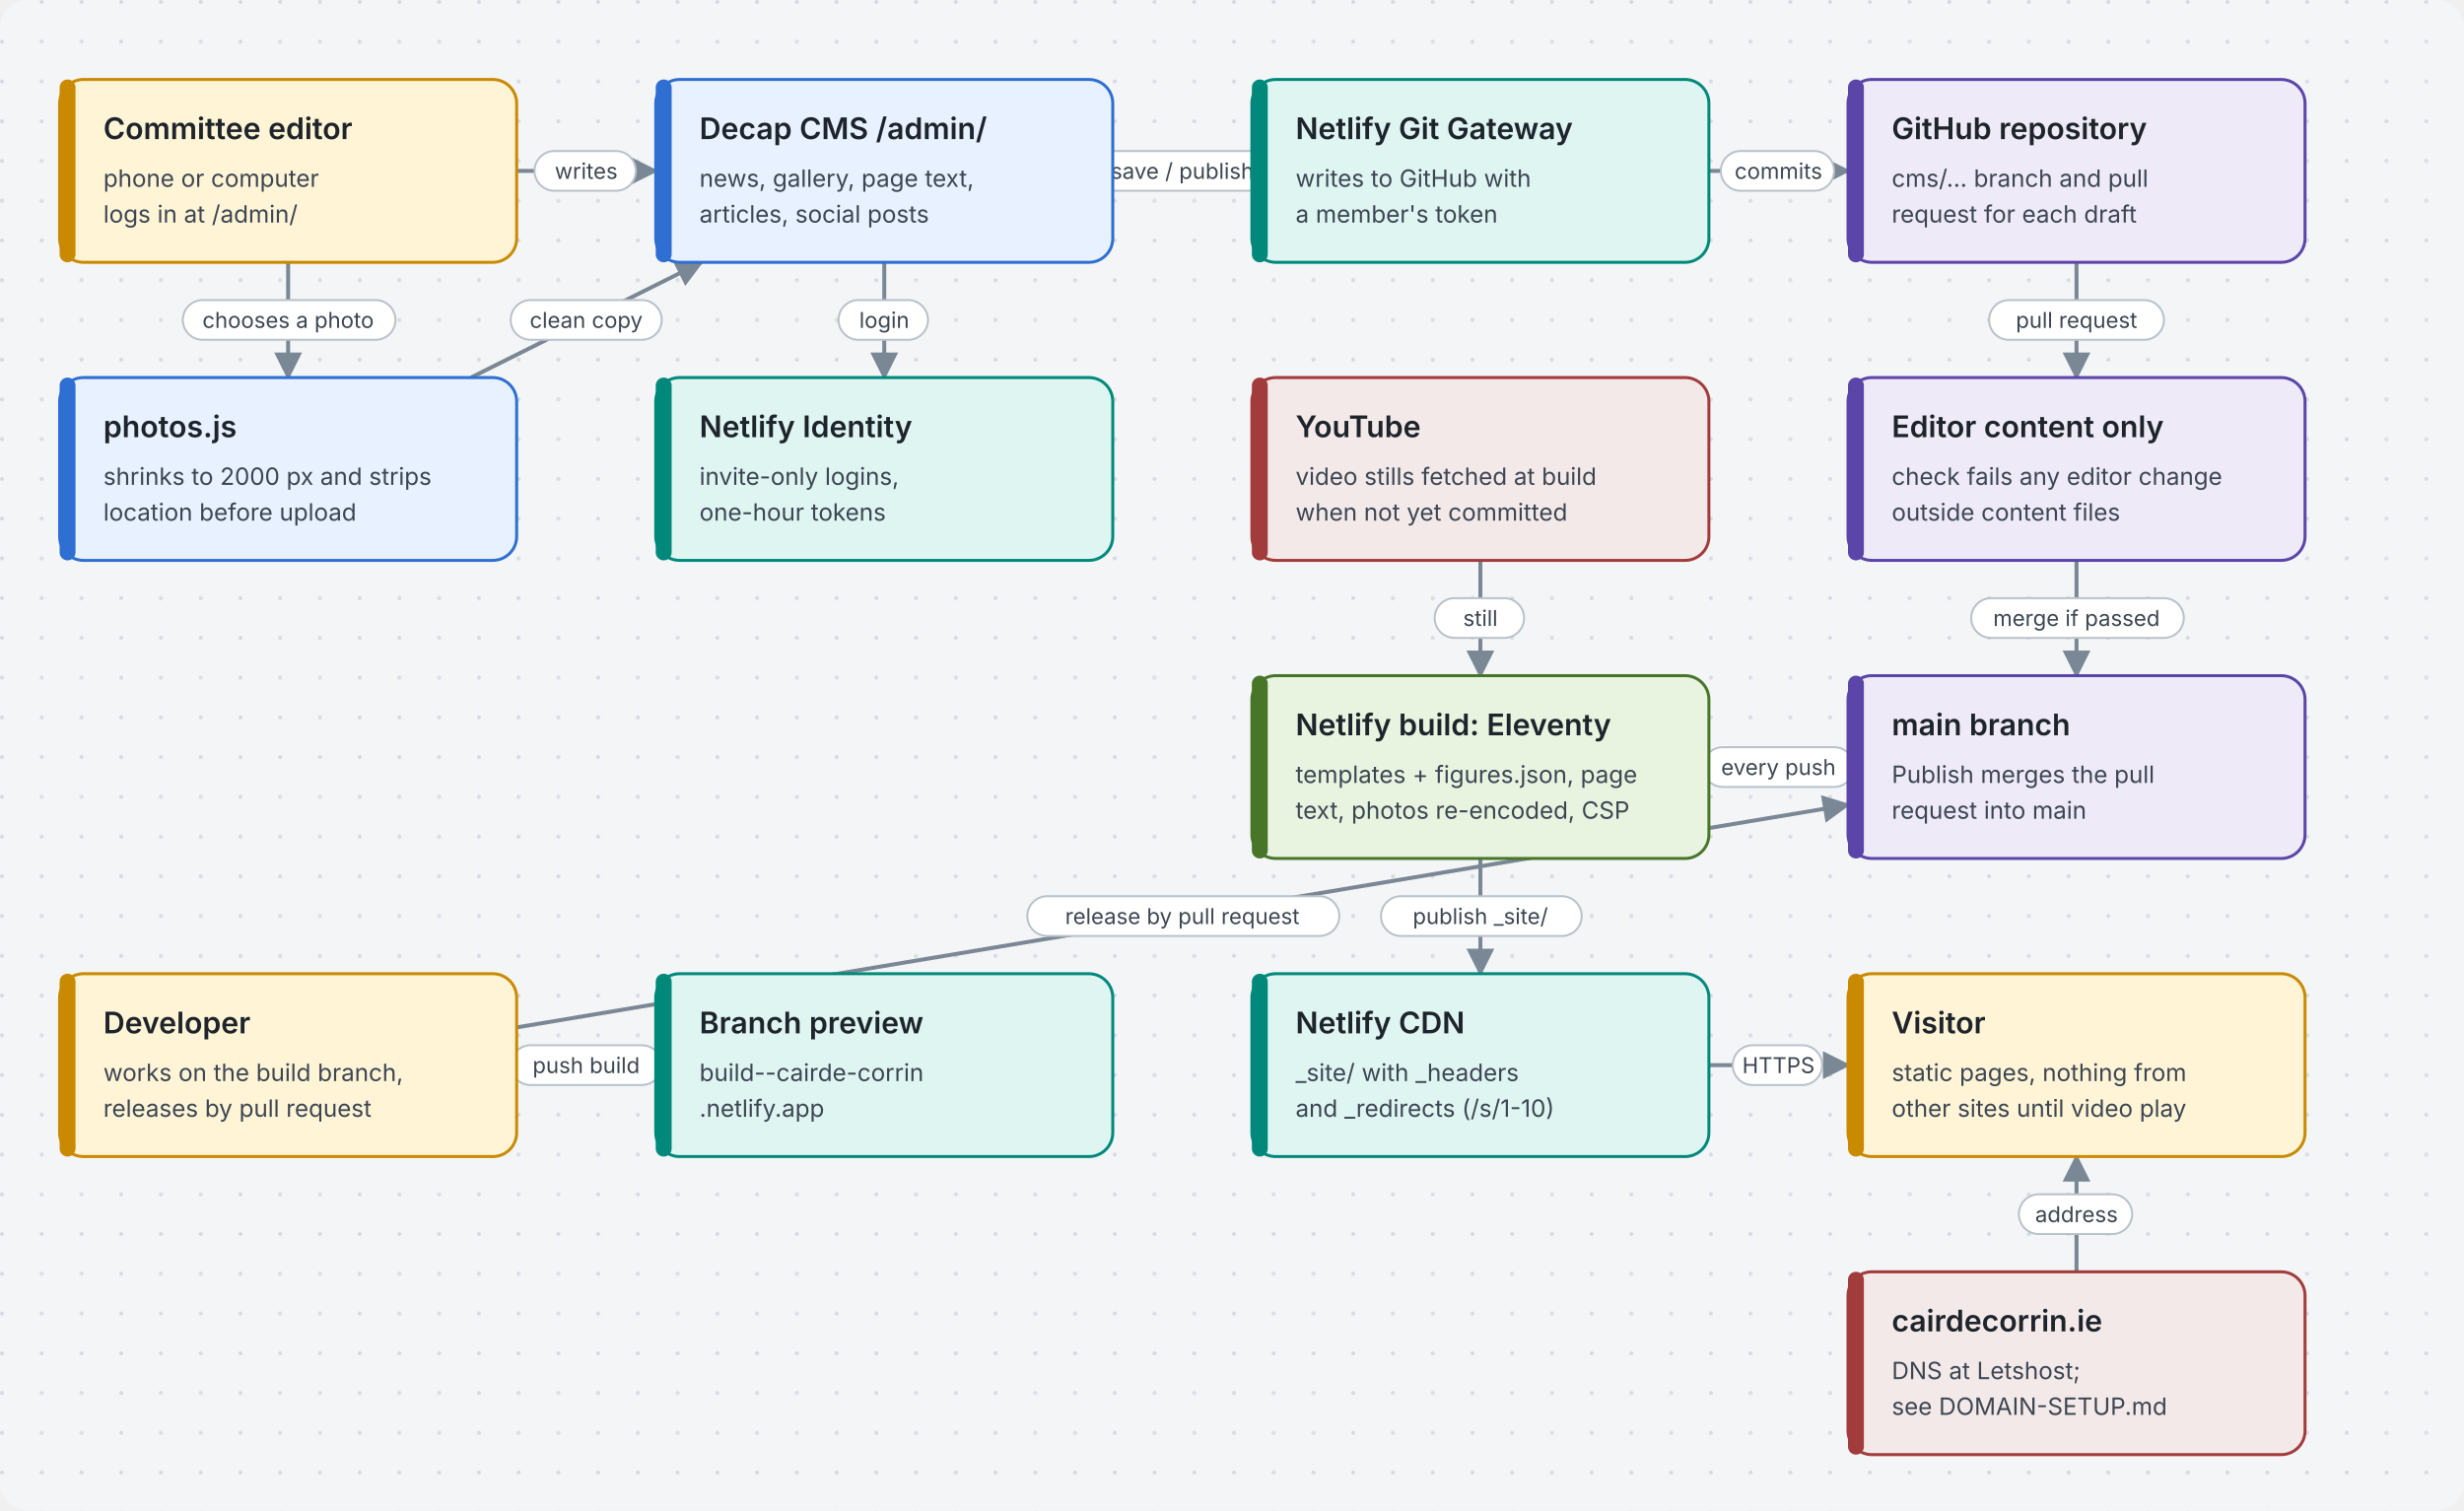
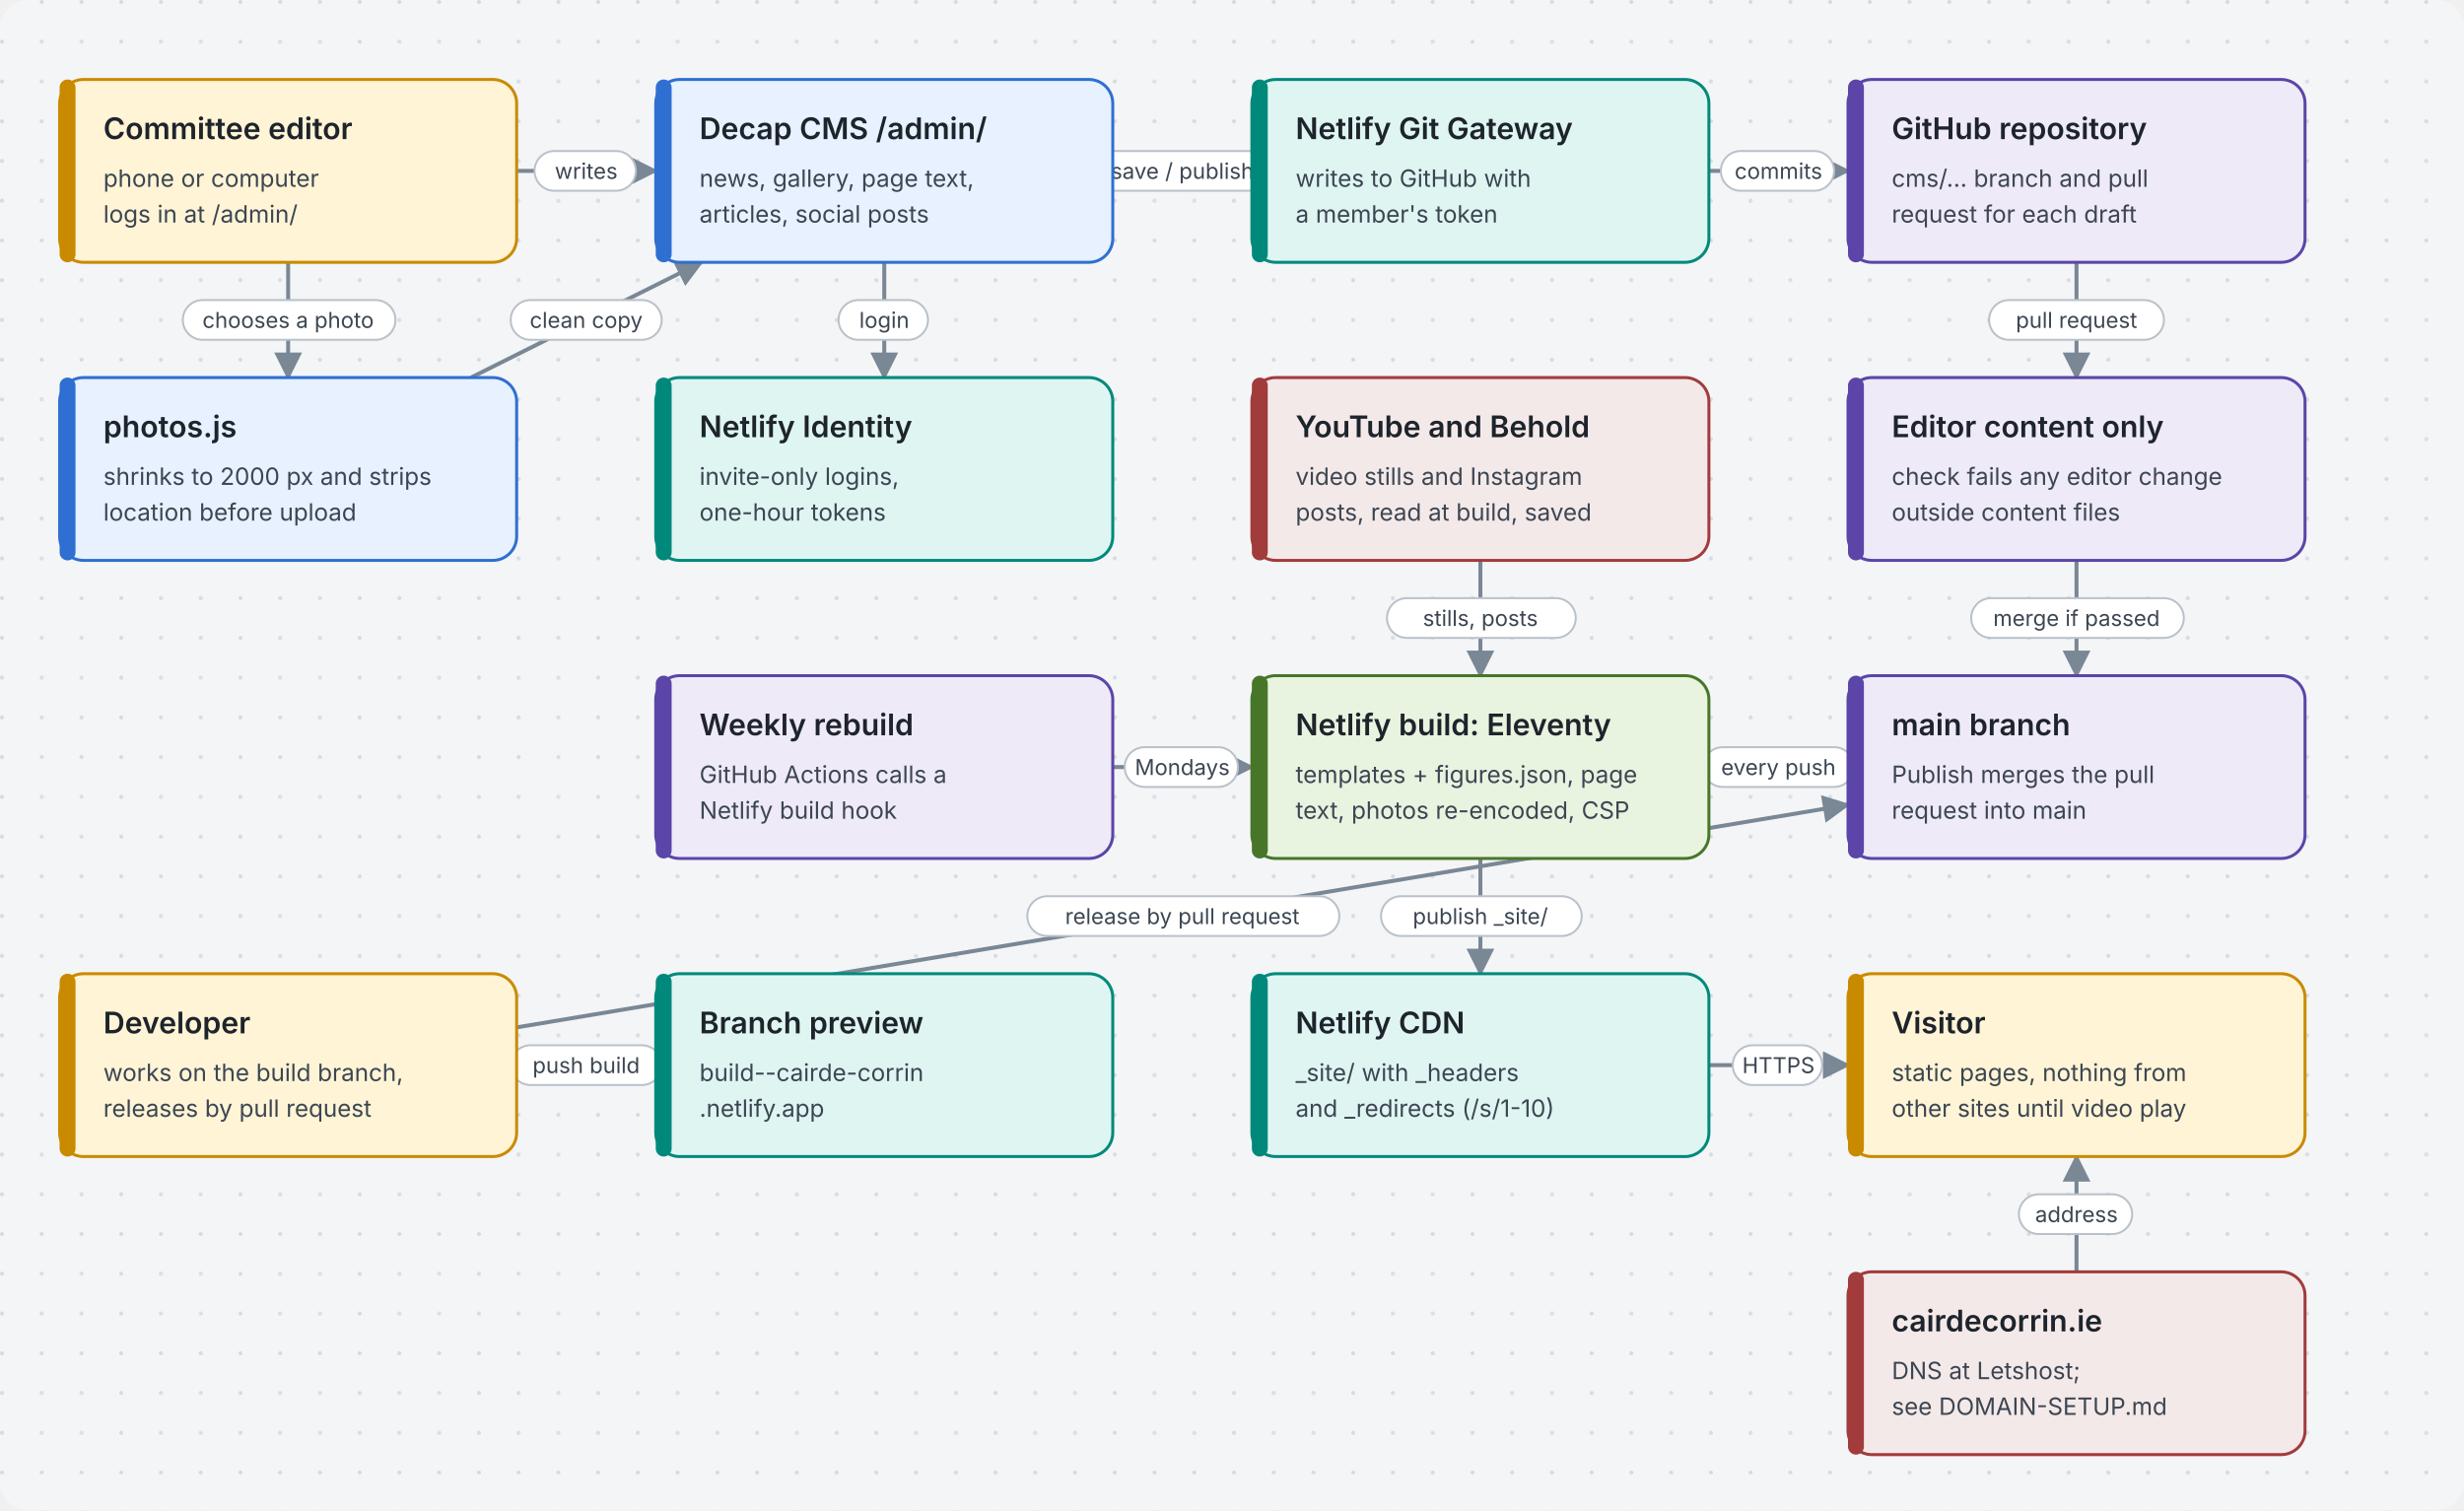
<svg xmlns="http://www.w3.org/2000/svg" viewBox="0 0 1240 760" width="1240" height="760" role="img" aria-labelledby="t d" font-family="Inter, Helvetica, Arial, sans-serif">
  <style>.canvas{fill:#F3F5F7}.grid{fill:#D5DAE0}.wire{stroke:#7A8794;stroke-width:2;fill:none}.tag{fill:#FFFFFF;stroke:#B9C1CA}.tagt{fill:#3C4652;font-size:11px}@media (prefers-color-scheme: dark){.canvas{fill:#1B1F24}.grid{fill:#2C333B}.wire{stroke:#9AA6B2}.tag{fill:#262C33;stroke:#4A535D}.tagt{fill:#D9DEE3}}</style>
  <defs>
    <marker id="a" viewBox="0 0 10 10" refX="9" refY="5" markerWidth="7" markerHeight="7" orient="auto">
      <path d="M0 0L10 5L0 10z" fill="#7A8794" />
    </marker>
    <pattern id="g" width="20" height="20" patternUnits="userSpaceOnUse">
      <circle cx="1" cy="1" r="1" class="grid" />
    </pattern>
  </defs>
  <rect class="canvas" width="1240" height="760" rx="14" />
  <rect width="1240" height="760" fill="url(#g)" rx="14" />
  <path class="wire" d="M260 86 L330 86" marker-end="url(#a)" />
  <rect class="tag" x="269" y="76" width="51" height="20" rx="10" />
  <text class="tagt" x="295" y="90" text-anchor="middle">writes</text>
  <path class="wire" d="M145 132 L145 190" marker-end="url(#a)" />
  <rect class="tag" x="92" y="151" width="107" height="20" rx="10" />
  <text class="tagt" x="145" y="165" text-anchor="middle">chooses a photo</text>
  <path class="wire" d="M237 190 L353 132" marker-end="url(#a)" />
  <rect class="tag" x="257" y="151" width="76" height="20" rx="10" />
  <text class="tagt" x="295" y="165" text-anchor="middle">clean copy</text>
  <path class="wire" d="M445 132 L445 190" marker-end="url(#a)" />
  <rect class="tag" x="422" y="151" width="45" height="20" rx="10" />
  <text class="tagt" x="445" y="165" text-anchor="middle">login</text>
  <path class="wire" d="M560 86 L630 86" marker-end="url(#a)" />
  <rect class="tag" x="545" y="76" width="101" height="20" rx="10" />
  <text class="tagt" x="595" y="90" text-anchor="middle">save / publish</text>
  <path class="wire" d="M860 86 L930 86" marker-end="url(#a)" />
  <rect class="tag" x="866" y="76" width="57" height="20" rx="10" />
  <text class="tagt" x="895" y="90" text-anchor="middle">commits</text>
  <path class="wire" d="M1045 132 L1045 190" marker-end="url(#a)" />
  <rect class="tag" x="1001" y="151" width="88" height="20" rx="10" />
  <text class="tagt" x="1045" y="165" text-anchor="middle">pull request</text>
  <path class="wire" d="M1045 282 L1045 340" marker-end="url(#a)" />
  <rect class="tag" x="992" y="301" width="107" height="20" rx="10" />
  <text class="tagt" x="1045" y="315" text-anchor="middle">merge if passed</text>
  <path class="wire" d="M930 386 L860 386" marker-end="url(#a)" />
  <rect class="tag" x="857" y="376" width="76" height="20" rx="10" />
  <text class="tagt" x="895" y="390" text-anchor="middle">every push</text>
  <path class="wire" d="M745 282 L745 340" marker-end="url(#a)" />
-   <rect class="tag" x="722" y="301" width="45" height="20" rx="10" />
-   <text class="tagt" x="745" y="315" text-anchor="middle">still</text>
+   <rect class="tag" x="698" y="301" width="95" height="20" rx="10" />
+   <text class="tagt" x="745" y="315" text-anchor="middle">stills, posts</text>
+   <path class="wire" d="M560 386 L630 386" marker-end="url(#a)" />
+   <rect class="tag" x="566" y="376" width="57" height="20" rx="10" />
+   <text class="tagt" x="595" y="390" text-anchor="middle">Mondays</text>
  <path class="wire" d="M745 432 L745 490" marker-end="url(#a)" />
  <rect class="tag" x="695" y="451" width="101" height="20" rx="10" />
  <text class="tagt" x="745" y="465" text-anchor="middle">publish _site/</text>
  <path class="wire" d="M860 536 L930 536" marker-end="url(#a)" />
  <rect class="tag" x="872" y="526" width="45" height="20" rx="10" />
  <text class="tagt" x="895" y="540" text-anchor="middle">HTTPS</text>
  <path class="wire" d="M260 536 L330 536" marker-end="url(#a)" />
  <rect class="tag" x="257" y="526" width="76" height="20" rx="10" />
  <text class="tagt" x="295" y="540" text-anchor="middle">push build</text>
  <path class="wire" d="M260 517 L930 405" marker-end="url(#a)" />
  <rect class="tag" x="517" y="451" width="157" height="20" rx="10" />
  <text class="tagt" x="595" y="465" text-anchor="middle">release by pull request</text>
  <path class="wire" d="M1045 640 L1045 582" marker-end="url(#a)" />
  <rect class="tag" x="1016" y="601" width="57" height="20" rx="10" />
  <text class="tagt" x="1045" y="615" text-anchor="middle">address</text>
  <g>
    <rect x="30" y="40" width="230" height="92" rx="12" fill="#FFF4D6" stroke="#C98A00" stroke-width="1.5" />
    <rect x="30" y="40" width="8" height="92" rx="4" fill="#C98A00" />
    <text x="52" y="70" font-size="15" font-weight="600" fill="#1E242B">Committee editor</text>
    <text x="52" y="94" font-size="12" fill="#3C4652">phone or computer</text>
    <text x="52" y="112" font-size="12" fill="#3C4652">logs in at /admin/</text>
  </g>
  <g>
    <rect x="30" y="190" width="230" height="92" rx="12" fill="#E7F1FF" stroke="#2F6FD1" stroke-width="1.5" />
    <rect x="30" y="190" width="8" height="92" rx="4" fill="#2F6FD1" />
    <text x="52" y="220" font-size="15" font-weight="600" fill="#1E242B">photos.js</text>
    <text x="52" y="244" font-size="12" fill="#3C4652">shrinks to 2000 px and strips</text>
    <text x="52" y="262" font-size="12" fill="#3C4652">location before upload</text>
  </g>
  <g>
    <rect x="330" y="40" width="230" height="92" rx="12" fill="#E7F1FF" stroke="#2F6FD1" stroke-width="1.5" />
    <rect x="330" y="40" width="8" height="92" rx="4" fill="#2F6FD1" />
    <text x="352" y="70" font-size="15" font-weight="600" fill="#1E242B">Decap CMS  /admin/</text>
    <text x="352" y="94" font-size="12" fill="#3C4652">news, gallery, page text,</text>
    <text x="352" y="112" font-size="12" fill="#3C4652">articles, social posts</text>
  </g>
  <g>
    <rect x="330" y="190" width="230" height="92" rx="12" fill="#DFF5F2" stroke="#00897B" stroke-width="1.5" />
    <rect x="330" y="190" width="8" height="92" rx="4" fill="#00897B" />
    <text x="352" y="220" font-size="15" font-weight="600" fill="#1E242B">Netlify Identity</text>
    <text x="352" y="244" font-size="12" fill="#3C4652">invite-only logins,</text>
    <text x="352" y="262" font-size="12" fill="#3C4652">one-hour tokens</text>
  </g>
  <g>
    <rect x="630" y="40" width="230" height="92" rx="12" fill="#DFF5F2" stroke="#00897B" stroke-width="1.5" />
    <rect x="630" y="40" width="8" height="92" rx="4" fill="#00897B" />
    <text x="652" y="70" font-size="15" font-weight="600" fill="#1E242B">Netlify Git Gateway</text>
    <text x="652" y="94" font-size="12" fill="#3C4652">writes to GitHub with</text>
    <text x="652" y="112" font-size="12" fill="#3C4652">a member's token</text>
  </g>
  <g>
    <rect x="930" y="40" width="230" height="92" rx="12" fill="#EEEAF7" stroke="#5B45A8" stroke-width="1.5" />
    <rect x="930" y="40" width="8" height="92" rx="4" fill="#5B45A8" />
    <text x="952" y="70" font-size="15" font-weight="600" fill="#1E242B">GitHub repository</text>
    <text x="952" y="94" font-size="12" fill="#3C4652">cms/... branch and pull</text>
    <text x="952" y="112" font-size="12" fill="#3C4652">request for each draft</text>
  </g>
  <g>
    <rect x="930" y="190" width="230" height="92" rx="12" fill="#EEEAF7" stroke="#5B45A8" stroke-width="1.5" />
    <rect x="930" y="190" width="8" height="92" rx="4" fill="#5B45A8" />
    <text x="952" y="220" font-size="15" font-weight="600" fill="#1E242B">Editor content only</text>
    <text x="952" y="244" font-size="12" fill="#3C4652">check fails any editor change</text>
    <text x="952" y="262" font-size="12" fill="#3C4652">outside content files</text>
  </g>
  <g>
    <rect x="930" y="340" width="230" height="92" rx="12" fill="#EEEAF7" stroke="#5B45A8" stroke-width="1.5" />
    <rect x="930" y="340" width="8" height="92" rx="4" fill="#5B45A8" />
    <text x="952" y="370" font-size="15" font-weight="600" fill="#1E242B">main branch</text>
    <text x="952" y="394" font-size="12" fill="#3C4652">Publish merges the pull</text>
    <text x="952" y="412" font-size="12" fill="#3C4652">request into main</text>
  </g>
  <g>
    <rect x="30" y="490" width="230" height="92" rx="12" fill="#FFF4D6" stroke="#C98A00" stroke-width="1.5" />
    <rect x="30" y="490" width="8" height="92" rx="4" fill="#C98A00" />
    <text x="52" y="520" font-size="15" font-weight="600" fill="#1E242B">Developer</text>
    <text x="52" y="544" font-size="12" fill="#3C4652">works on the build branch,</text>
    <text x="52" y="562" font-size="12" fill="#3C4652">releases by pull request</text>
  </g>
  <g>
    <rect x="330" y="490" width="230" height="92" rx="12" fill="#DFF5F2" stroke="#00897B" stroke-width="1.5" />
    <rect x="330" y="490" width="8" height="92" rx="4" fill="#00897B" />
    <text x="352" y="520" font-size="15" font-weight="600" fill="#1E242B">Branch preview</text>
    <text x="352" y="544" font-size="12" fill="#3C4652">build--cairde-corrin</text>
    <text x="352" y="562" font-size="12" fill="#3C4652">.netlify.app</text>
  </g>
  <g>
    <rect x="630" y="340" width="230" height="92" rx="12" fill="#E8F3E0" stroke="#487629" stroke-width="1.5" />
    <rect x="630" y="340" width="8" height="92" rx="4" fill="#487629" />
    <text x="652" y="370" font-size="15" font-weight="600" fill="#1E242B">Netlify build: Eleventy</text>
    <text x="652" y="394" font-size="12" fill="#3C4652">templates + figures.json, page</text>
    <text x="652" y="412" font-size="12" fill="#3C4652">text, photos re-encoded, CSP</text>
  </g>
  <g>
    <rect x="630" y="190" width="230" height="92" rx="12" fill="#F4E9E9" stroke="#A23B3B" stroke-width="1.5" />
    <rect x="630" y="190" width="8" height="92" rx="4" fill="#A23B3B" />
-     <text x="652" y="220" font-size="15" font-weight="600" fill="#1E242B">YouTube</text>
-     <text x="652" y="244" font-size="12" fill="#3C4652">video stills fetched at build</text>
-     <text x="652" y="262" font-size="12" fill="#3C4652">when not yet committed</text>
+     <text x="652" y="220" font-size="15" font-weight="600" fill="#1E242B">YouTube and Behold</text>
+     <text x="652" y="244" font-size="12" fill="#3C4652">video stills and Instagram</text>
+     <text x="652" y="262" font-size="12" fill="#3C4652">posts, read at build, saved</text>
+   </g>
+   <g>
+     <rect x="330" y="340" width="230" height="92" rx="12" fill="#EEEAF7" stroke="#5B45A8" stroke-width="1.5" />
+     <rect x="330" y="340" width="8" height="92" rx="4" fill="#5B45A8" />
+     <text x="352" y="370" font-size="15" font-weight="600" fill="#1E242B">Weekly rebuild</text>
+     <text x="352" y="394" font-size="12" fill="#3C4652">GitHub Actions calls a</text>
+     <text x="352" y="412" font-size="12" fill="#3C4652">Netlify build hook</text>
  </g>
  <g>
    <rect x="630" y="490" width="230" height="92" rx="12" fill="#DFF5F2" stroke="#00897B" stroke-width="1.5" />
    <rect x="630" y="490" width="8" height="92" rx="4" fill="#00897B" />
    <text x="652" y="520" font-size="15" font-weight="600" fill="#1E242B">Netlify CDN</text>
    <text x="652" y="544" font-size="12" fill="#3C4652">_site/ with _headers</text>
    <text x="652" y="562" font-size="12" fill="#3C4652">and _redirects (/s/1-10)</text>
  </g>
  <g>
    <rect x="930" y="490" width="230" height="92" rx="12" fill="#FFF4D6" stroke="#C98A00" stroke-width="1.5" />
    <rect x="930" y="490" width="8" height="92" rx="4" fill="#C98A00" />
    <text x="952" y="520" font-size="15" font-weight="600" fill="#1E242B">Visitor</text>
    <text x="952" y="544" font-size="12" fill="#3C4652">static pages, nothing from</text>
    <text x="952" y="562" font-size="12" fill="#3C4652">other sites until video play</text>
  </g>
  <g>
    <rect x="930" y="640" width="230" height="92" rx="12" fill="#F4E9E9" stroke="#A23B3B" stroke-width="1.5" />
    <rect x="930" y="640" width="8" height="92" rx="4" fill="#A23B3B" />
    <text x="952" y="670" font-size="15" font-weight="600" fill="#1E242B">cairdecorrin.ie</text>
    <text x="952" y="694" font-size="12" fill="#3C4652">DNS at Letshost;</text>
    <text x="952" y="712" font-size="12" fill="#3C4652">see DOMAIN-SETUP.md</text>
  </g>
</svg>
